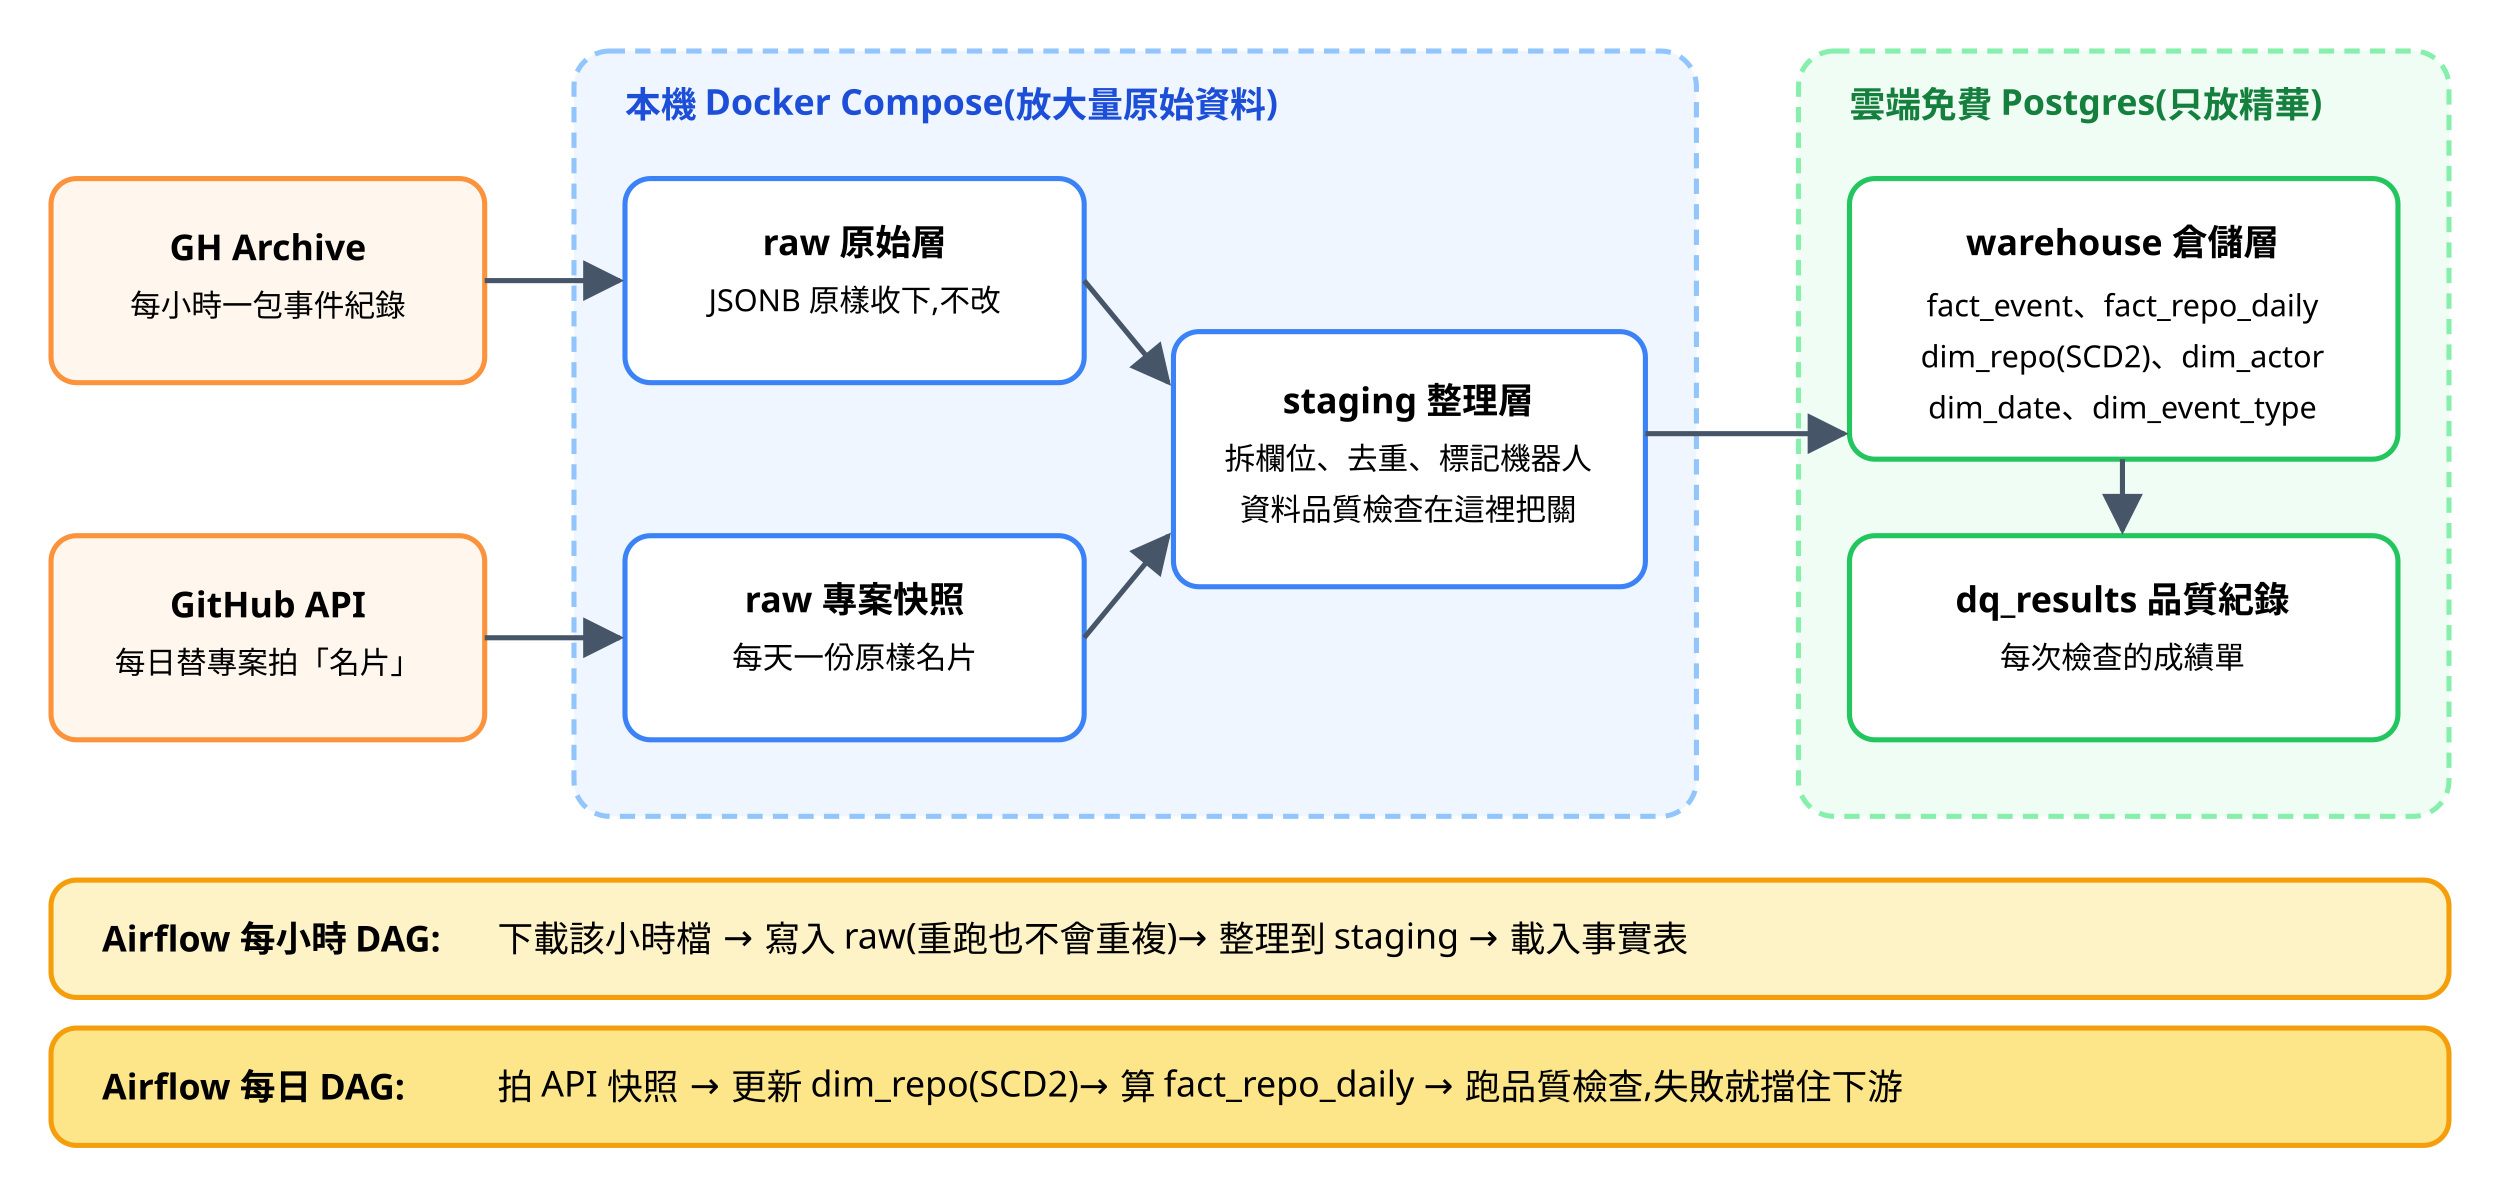
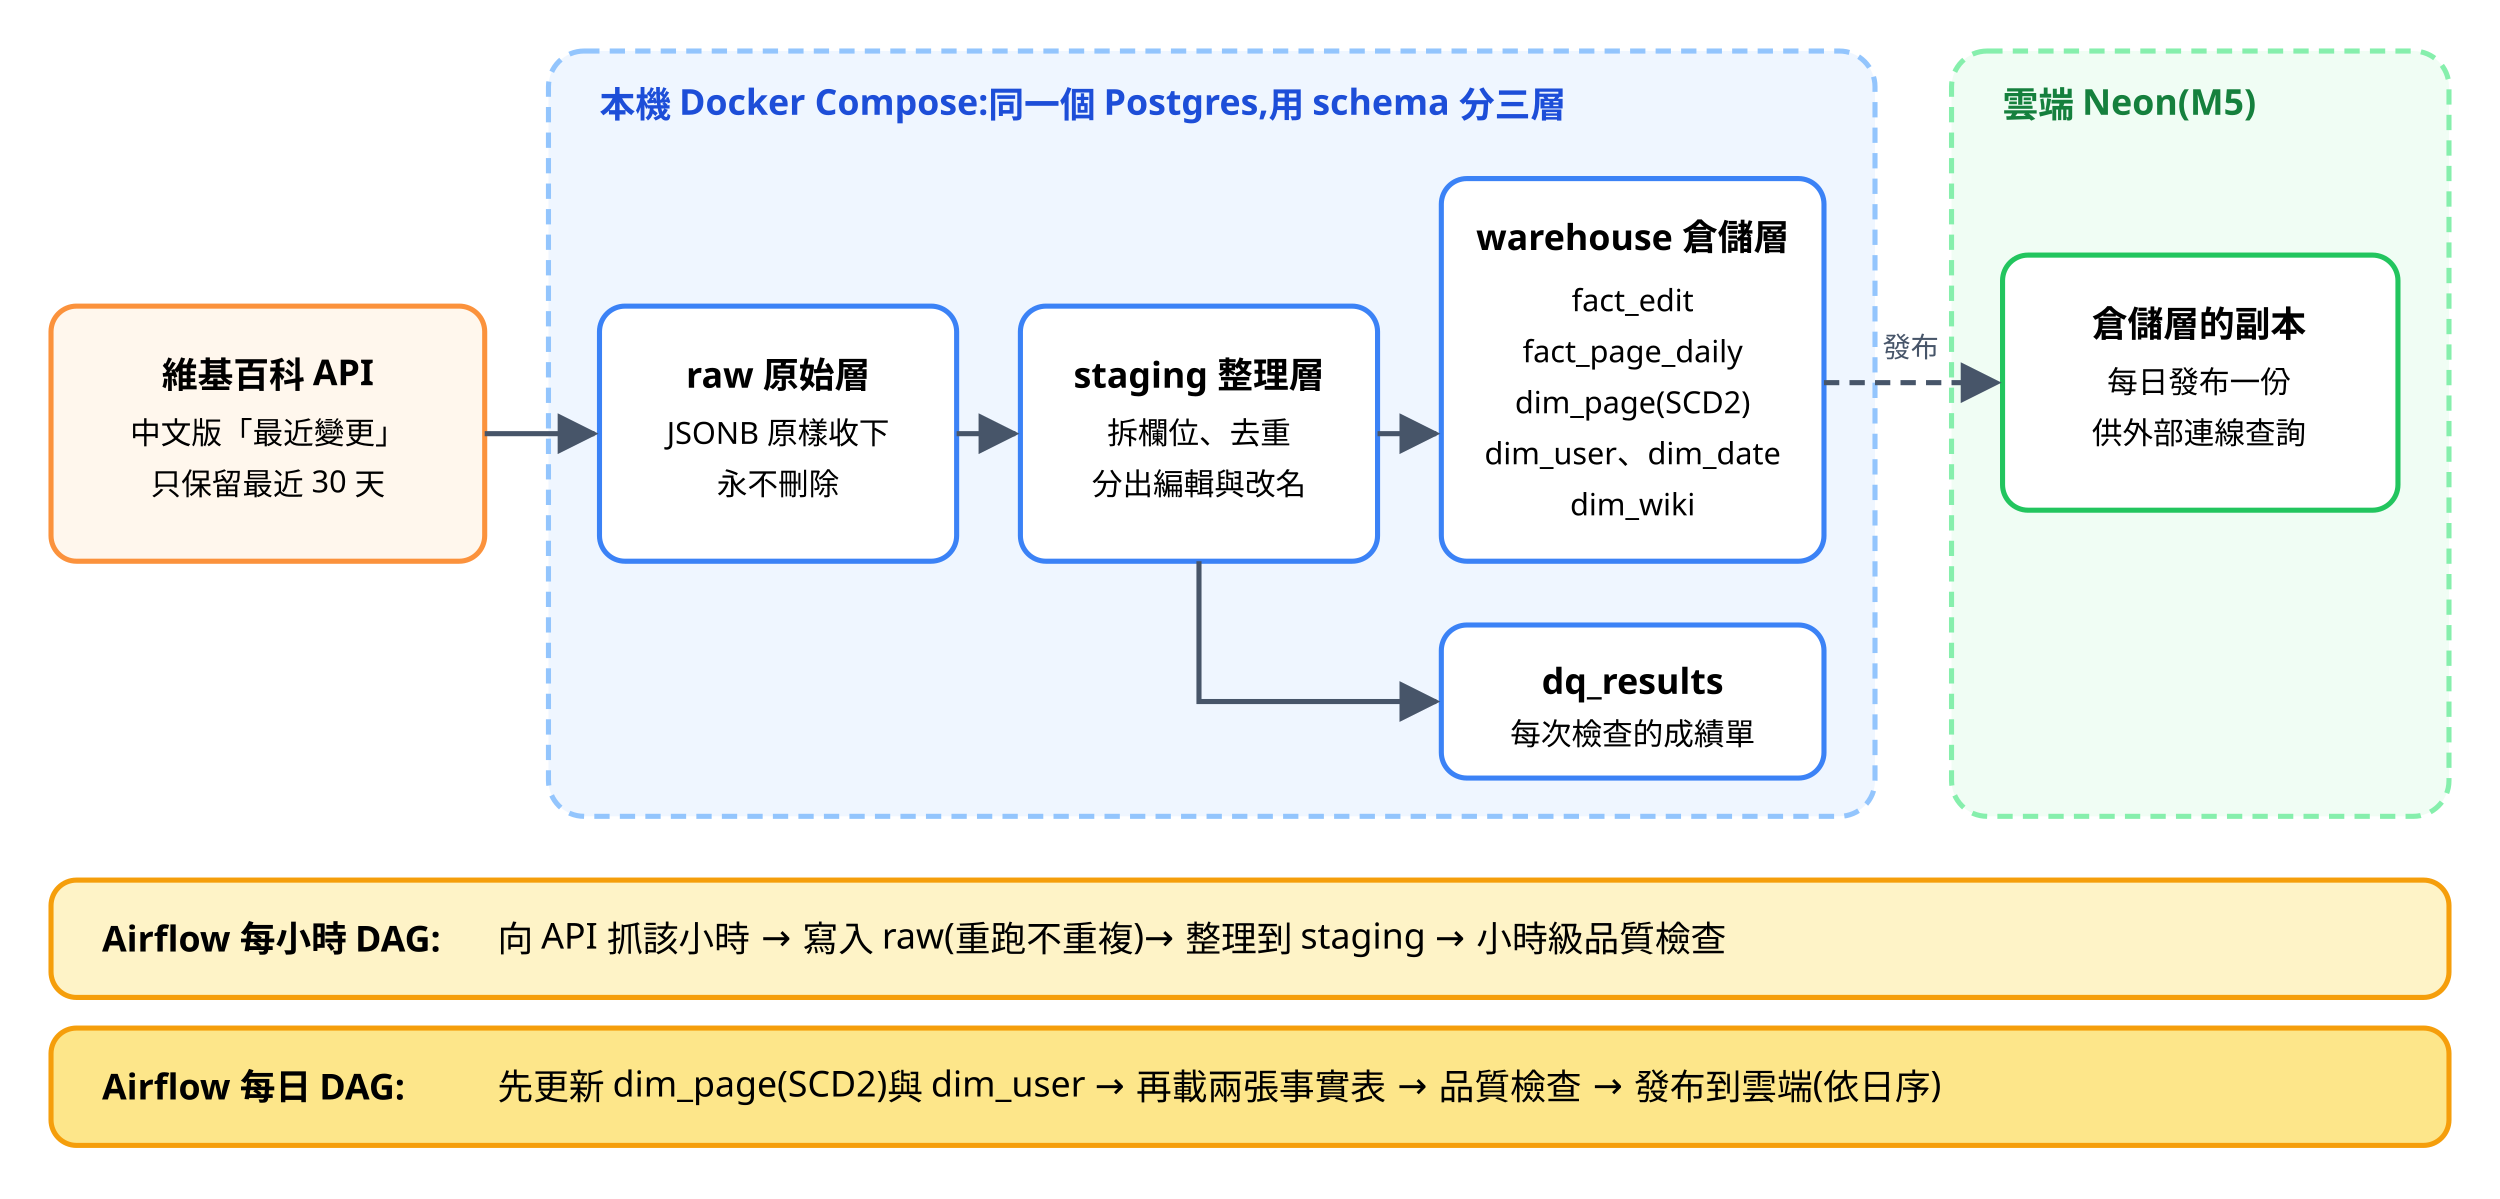
<svg xmlns="http://www.w3.org/2000/svg" viewBox="0 0 980 470" font-family="'Microsoft JhengHei','Noto Sans TC',sans-serif" font-size="14">
  <defs>
    <marker id="a" viewBox="0 0 10 10" refX="9" refY="5" markerWidth="8" markerHeight="8" orient="auto">
      <path d="M0 0L10 5L0 10z" fill="#475569" />
    </marker>
  </defs>
  <rect width="980" height="470" fill="#ffffff" />
-   <rect x="225" y="20" width="440" height="300" rx="14" fill="#eff6ff" stroke="#93c5fd" stroke-width="2" stroke-dasharray="6 4" />
-   <text x="245" y="46" font-weight="bold" fill="#1d4ed8">本機 Docker Compose(放大量原始資料)</text>
-   <rect x="705" y="20" width="255" height="300" rx="14" fill="#f0fdf4" stroke="#86efac" stroke-width="2" stroke-dasharray="6 4" />
-   <text x="725" y="46" font-weight="bold" fill="#15803d">雲端免費 Postgres(只放精華)</text>
-   <rect x="20" y="70" width="170" height="80" rx="10" fill="#fff7ed" stroke="#fb923c" stroke-width="2" />
-   <text x="105" y="102" text-anchor="middle" font-weight="bold">GH Archive</text>
-   <text x="105" y="124" text-anchor="middle" font-size="12">每小時一包事件紀錄</text>
-   <rect x="20" y="210" width="170" height="80" rx="10" fill="#fff7ed" stroke="#fb923c" stroke-width="2" />
-   <text x="105" y="242" text-anchor="middle" font-weight="bold">GitHub API</text>
-   <text x="105" y="264" text-anchor="middle" font-size="12">每日替專案拍「名片」</text>
-   <rect x="245" y="70" width="180" height="80" rx="10" fill="#fff" stroke="#3b82f6" stroke-width="2" />
-   <text x="335" y="100" text-anchor="middle" font-weight="bold">raw 原始層</text>
-   <text x="335" y="122" text-anchor="middle" font-size="12">JSONB 原樣收下,不改</text>
-   <rect x="245" y="210" width="180" height="80" rx="10" fill="#fff" stroke="#3b82f6" stroke-width="2" />
-   <text x="335" y="240" text-anchor="middle" font-weight="bold">raw 專案快照</text>
-   <text x="335" y="262" text-anchor="middle" font-size="12">每天一份原樣名片</text>
-   <rect x="460" y="130" width="185" height="100" rx="10" fill="#fff" stroke="#3b82f6" stroke-width="2" />
-   <text x="552" y="162" text-anchor="middle" font-weight="bold">staging 整理層</text>
-   <text x="552" y="184" text-anchor="middle" font-size="12">拆欄位、去重、標記機器人</text>
-   <text x="552" y="204" text-anchor="middle" font-size="12">資料品質檢查在這裡把關</text>
-   <rect x="725" y="70" width="215" height="110" rx="10" fill="#fff" stroke="#22c55e" stroke-width="2" />
-   <text x="832" y="100" text-anchor="middle" font-weight="bold">warehouse 倉儲層</text>
-   <text x="832" y="124" text-anchor="middle" font-size="12">fact_event、fact_repo_daily</text>
-   <text x="832" y="144" text-anchor="middle" font-size="12">dim_repo(SCD2)、dim_actor</text>
-   <text x="832" y="164" text-anchor="middle" font-size="12">dim_date、dim_event_type</text>
-   <rect x="725" y="210" width="215" height="80" rx="10" fill="#fff" stroke="#22c55e" stroke-width="2" />
-   <text x="832" y="240" text-anchor="middle" font-weight="bold">dq_results 品質紀錄</text>
-   <text x="832" y="262" text-anchor="middle" font-size="12">每次檢查的成績單</text>
-   <path d="M190 110H243" stroke="#475569" stroke-width="2" fill="none" marker-end="url(#a)" />
-   <path d="M190 250H243" stroke="#475569" stroke-width="2" fill="none" marker-end="url(#a)" />
-   <path d="M425 110L458 150" stroke="#475569" stroke-width="2" fill="none" marker-end="url(#a)" />
-   <path d="M425 250L458 210" stroke="#475569" stroke-width="2" fill="none" marker-end="url(#a)" />
-   <path d="M645 170H723" stroke="#475569" stroke-width="2" fill="none" marker-end="url(#a)" />
-   <path d="M832 180V208" stroke="#475569" stroke-width="2" fill="none" marker-end="url(#a)" />
+   <rect x="215" y="20" width="520" height="300" rx="14" fill="#eff6ff" stroke="#93c5fd" stroke-width="2" stroke-dasharray="6 4" />
+   <text x="235" y="46" font-weight="bold" fill="#1d4ed8">本機 Docker Compose:同一個 Postgres,用 schema 分三層</text>
+   <rect x="765" y="20" width="195" height="300" rx="14" fill="#f0fdf4" stroke="#86efac" stroke-width="2" stroke-dasharray="6 4" />
+   <text x="785" y="46" font-weight="bold" fill="#15803d">雲端 Neon(M5)</text>
+   <rect x="20" y="120" width="170" height="100" rx="10" fill="#fff7ed" stroke="#fb923c" stroke-width="2" />
+   <text x="105" y="152" text-anchor="middle" font-weight="bold">維基百科 API</text>
+   <text x="105" y="174" text-anchor="middle" font-size="12">中文版「最近變更」</text>
+   <text x="105" y="194" text-anchor="middle" font-size="12">只保留最近 30 天</text>
+   <rect x="235" y="120" width="140" height="100" rx="10" fill="#fff" stroke="#3b82f6" stroke-width="2" />
+   <text x="305" y="152" text-anchor="middle" font-weight="bold">raw 原始層</text>
+   <text x="305" y="174" text-anchor="middle" font-size="12">JSONB 原樣收下</text>
+   <text x="305" y="194" text-anchor="middle" font-size="12">永不刪除</text>
+   <rect x="400" y="120" width="140" height="100" rx="10" fill="#fff" stroke="#3b82f6" stroke-width="2" />
+   <text x="470" y="152" text-anchor="middle" font-weight="bold">staging 整理層</text>
+   <text x="470" y="174" text-anchor="middle" font-size="12">拆欄位、去重</text>
+   <text x="470" y="194" text-anchor="middle" font-size="12">分出編輯與改名</text>
+   <rect x="565" y="70" width="150" height="150" rx="10" fill="#fff" stroke="#3b82f6" stroke-width="2" />
+   <text x="640" y="98" text-anchor="middle" font-weight="bold">warehouse 倉儲層</text>
+   <text x="640" y="122" text-anchor="middle" font-size="12">fact_edit</text>
+   <text x="640" y="142" text-anchor="middle" font-size="12">fact_page_daily</text>
+   <text x="640" y="162" text-anchor="middle" font-size="12">dim_page(SCD2)</text>
+   <text x="640" y="182" text-anchor="middle" font-size="12">dim_user、dim_date</text>
+   <text x="640" y="202" text-anchor="middle" font-size="12">dim_wiki</text>
+   <rect x="565" y="245" width="150" height="60" rx="10" fill="#fff" stroke="#3b82f6" stroke-width="2" />
+   <text x="640" y="272" text-anchor="middle" font-weight="bold">dq_results</text>
+   <text x="640" y="292" text-anchor="middle" font-size="12">每次檢查的成績單</text>
+   <rect x="785" y="100" width="155" height="100" rx="10" fill="#fff" stroke="#22c55e" stroke-width="2" />
+   <text x="862" y="132" text-anchor="middle" font-weight="bold">倉儲層的副本</text>
+   <text x="862" y="154" text-anchor="middle" font-size="12">每日發布一份</text>
+   <text x="862" y="174" text-anchor="middle" font-size="12">供外部連線查詢</text>
+   <path d="M190 170H233" stroke="#475569" stroke-width="2" fill="none" marker-end="url(#a)" />
+   <path d="M375 170H398" stroke="#475569" stroke-width="2" fill="none" marker-end="url(#a)" />
+   <path d="M540 170H563" stroke="#475569" stroke-width="2" fill="none" marker-end="url(#a)" />
+   <path d="M470 220V275H563" stroke="#475569" stroke-width="2" fill="none" marker-end="url(#a)" />
+   <path d="M715 150H783" stroke="#475569" stroke-width="2" fill="none" stroke-dasharray="6 4" marker-end="url(#a)" />
+   <text x="749" y="140" text-anchor="middle" font-size="11" fill="#475569">發布</text>
  <rect x="20" y="345" width="940" height="46" rx="10" fill="#fef3c7" stroke="#f59e0b" stroke-width="2" />
  <text x="40" y="373" font-weight="bold">Airflow 每小時 DAG:</text>
-   <text x="195" y="373">下載該小時檔 → 寫入 raw(重跑也不會重複)→ 整理到 staging → 載入事實表</text>
+   <text x="195" y="373">向 API 抓該小時 → 寫入 raw(重跑不重複)→ 整理到 staging → 小時級品質檢查</text>
  <rect x="20" y="403" width="940" height="46" rx="10" fill="#fde68a" stroke="#f59e0b" stroke-width="2" />
  <text x="40" y="431" font-weight="bold">Airflow 每日 DAG:</text>
-   <text x="195" y="431">拍 API 快照 → 更新 dim_repo(SCD2)→ 算 fact_repo_daily → 跑品質檢查,失敗就擋住下游</text>
+   <text x="195" y="431">先更新 dim_page(SCD2)與 dim_user → 再載兩張事實表 → 品質檢查 → 發布到雲端(依日序)</text>
</svg>
